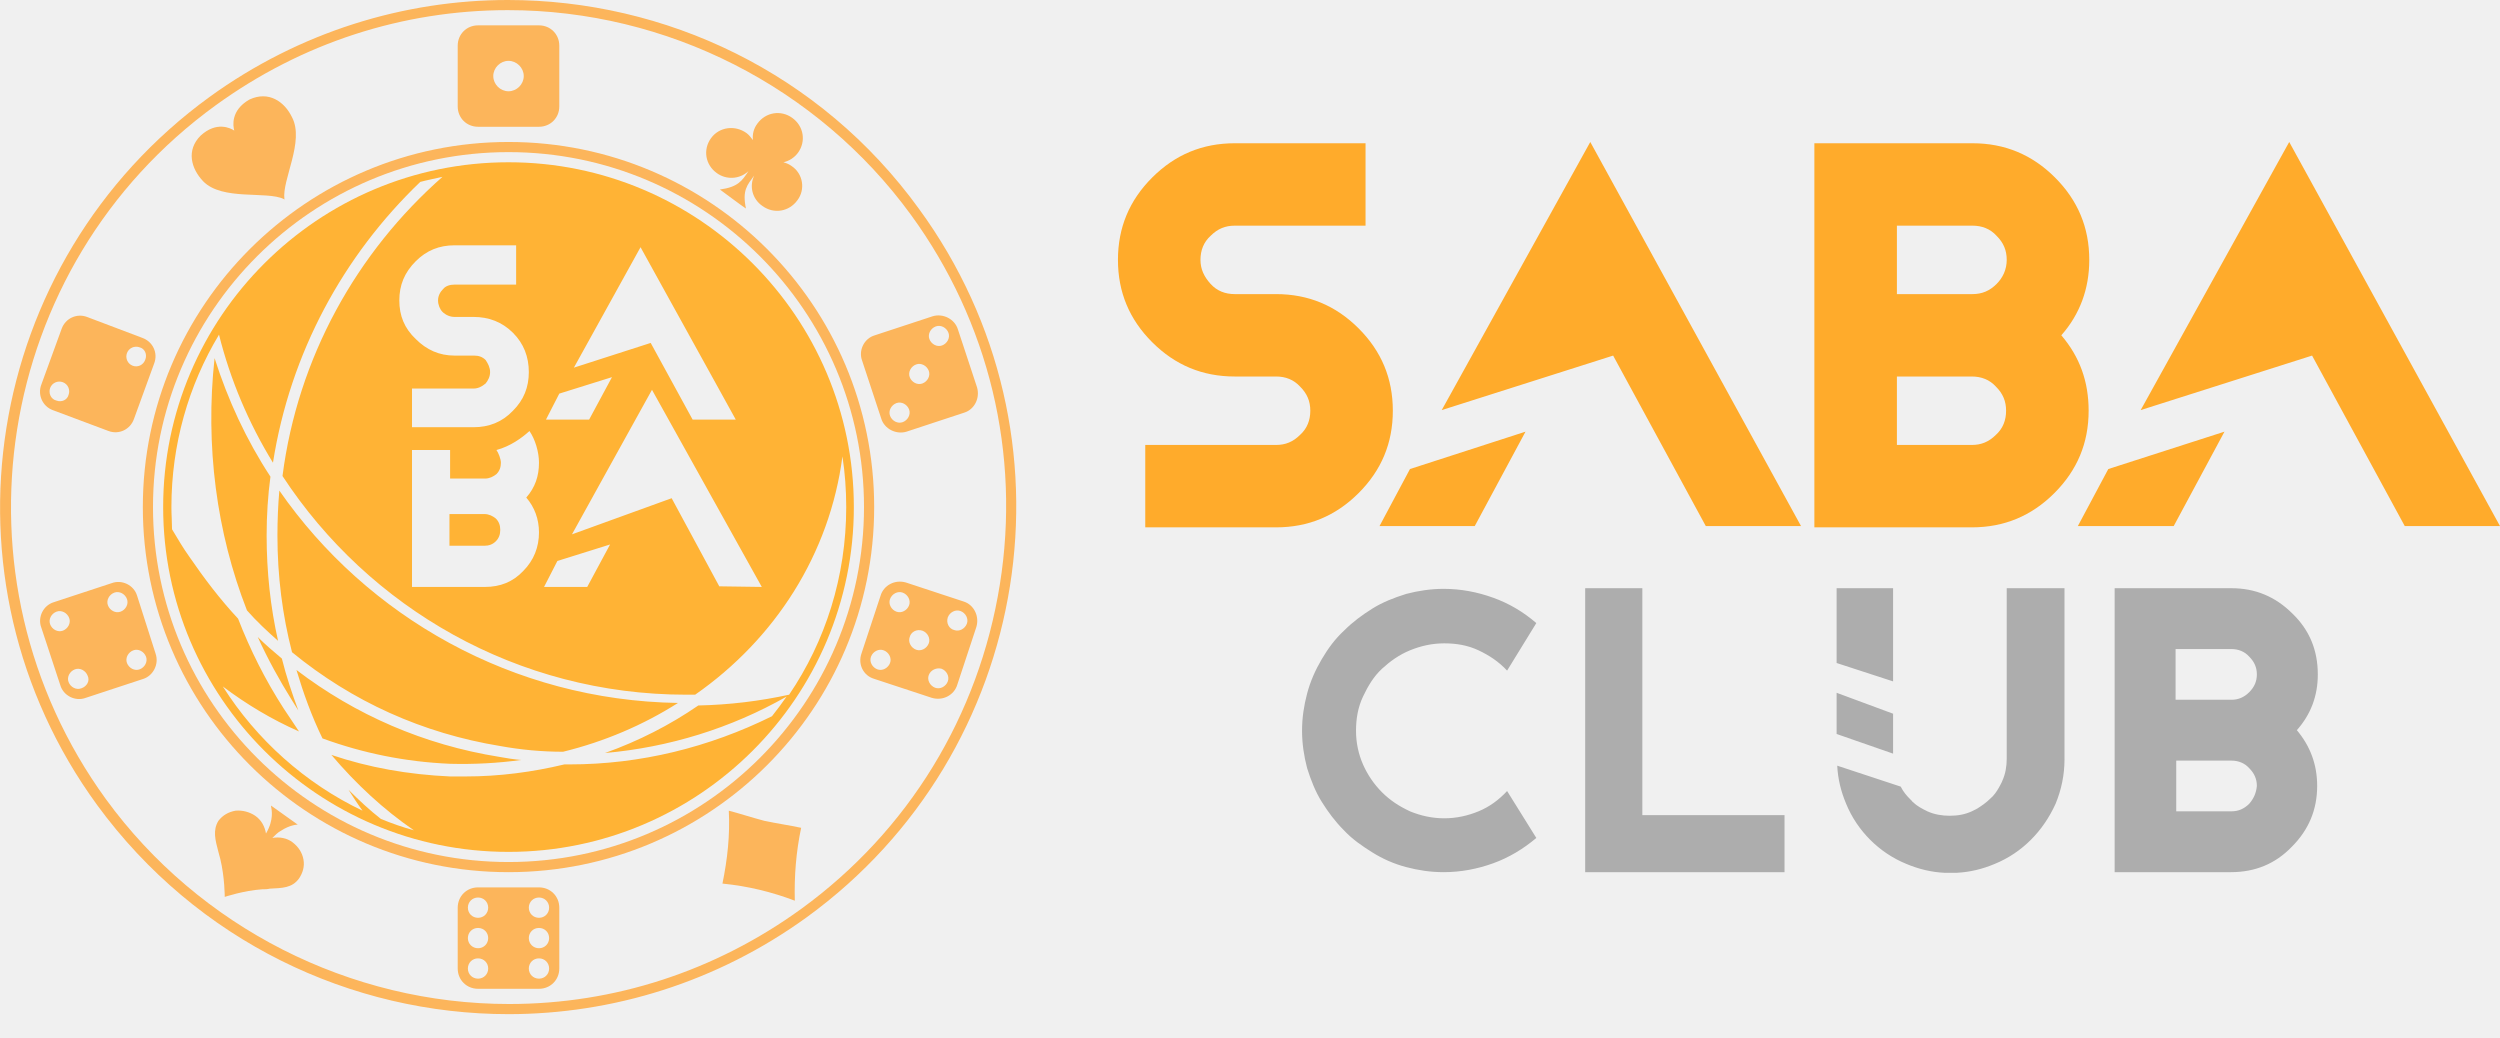
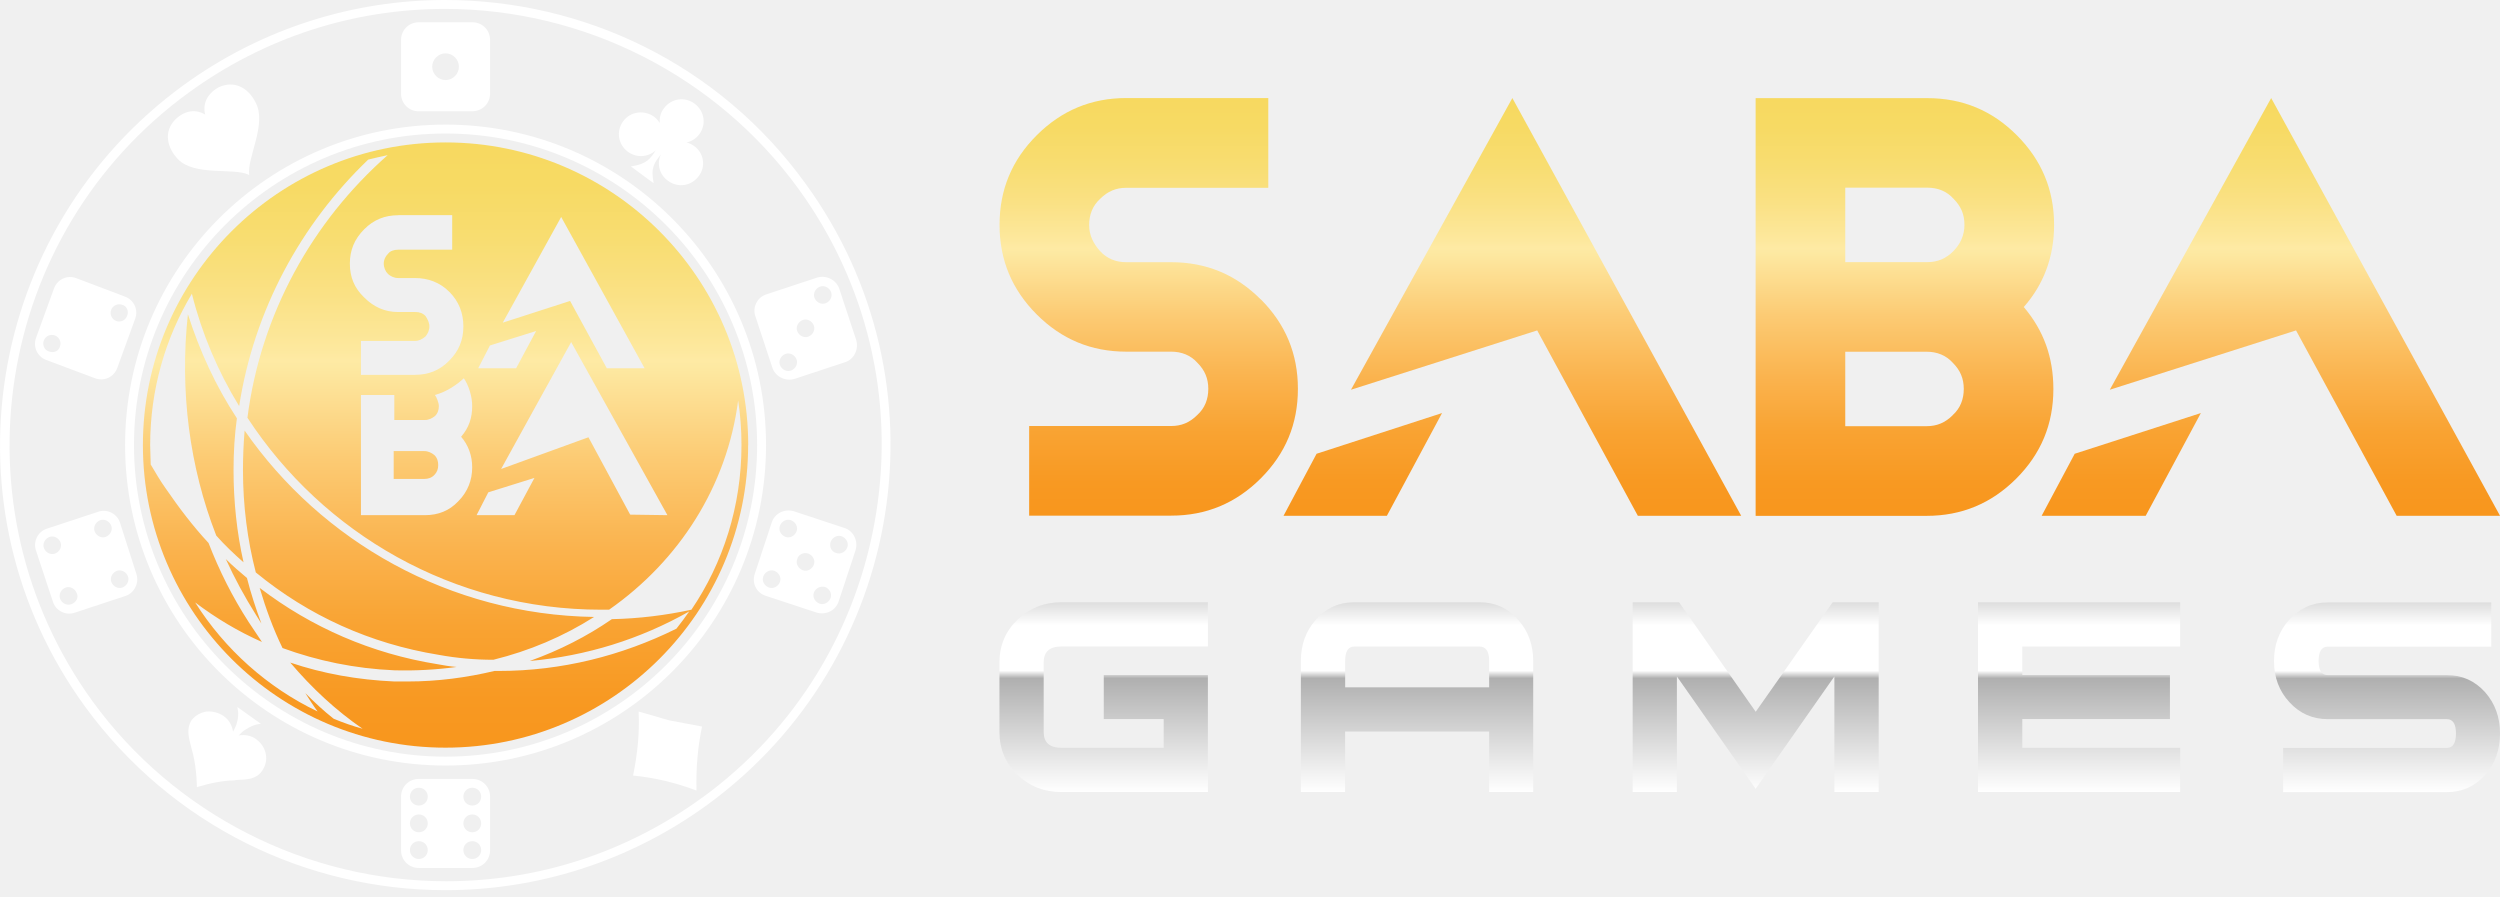
- <svg xmlns="http://www.w3.org/2000/svg" width="106" height="44" viewBox="0 0 106 44" fill="none">
-   <path fill-rule="evenodd" clip-rule="evenodd" d="M61.129 17.388L67.428 6.02L76.364 22.306H72.326L68.397 15.077L61.129 17.388ZM62.529 22.306L64.682 18.302L59.783 19.887L58.491 22.306H62.529ZM54.104 12.47C55.476 12.47 56.634 12.954 57.603 13.921C58.572 14.889 59.056 16.044 59.056 17.415C59.056 18.786 58.572 19.941 57.603 20.909C56.634 21.876 55.476 22.36 54.104 22.36H48.559V18.866H54.104C54.507 18.866 54.83 18.732 55.126 18.436C55.422 18.168 55.557 17.818 55.557 17.415C55.557 17.012 55.422 16.689 55.126 16.394C54.857 16.098 54.507 15.964 54.104 15.964H52.354C50.981 15.964 49.824 15.48 48.855 14.512C47.886 13.545 47.401 12.389 47.401 11.019C47.401 9.648 47.886 8.493 48.855 7.525C49.824 6.558 50.981 6.074 52.354 6.074H57.899V9.568H52.354C51.95 9.568 51.627 9.702 51.331 9.998C51.035 10.266 50.9 10.616 50.9 11.019C50.9 11.422 51.062 11.744 51.331 12.04C51.6 12.336 51.95 12.47 52.354 12.47H54.104ZM87.131 7.525C88.1 8.493 88.585 9.648 88.585 11.019C88.585 12.255 88.181 13.33 87.4 14.217C88.181 15.131 88.558 16.179 88.558 17.415C88.558 18.786 88.073 19.941 87.104 20.909C86.135 21.876 84.978 22.36 83.605 22.36H76.929V6.074H83.632C85.004 6.074 86.162 6.558 87.131 7.525ZM83.605 18.866C84.008 18.866 84.332 18.732 84.628 18.436C84.924 18.168 85.058 17.818 85.058 17.415C85.058 17.012 84.924 16.689 84.628 16.394C84.359 16.098 84.008 15.964 83.605 15.964H80.429V18.866H83.605ZM83.632 12.47C84.035 12.47 84.359 12.336 84.655 12.04C84.924 11.771 85.085 11.422 85.085 11.019C85.085 10.616 84.951 10.293 84.655 9.998C84.385 9.702 84.035 9.568 83.632 9.568H80.429V12.47H83.632ZM97.063 6.02L90.765 17.388L98.032 15.077L101.962 22.306H106L97.063 6.02ZM94.318 18.302L92.165 22.306H88.1L89.392 19.887L94.318 18.302Z" fill="#FFAB2B" />
-   <path fill-rule="evenodd" clip-rule="evenodd" d="M69.635 24.94V34.561H75.664V36.98H67.212V24.94H69.635ZM63.309 36.604C63.982 36.362 64.601 35.986 65.14 35.529L63.901 33.54C63.552 33.916 63.148 34.212 62.69 34.4C62.233 34.588 61.748 34.696 61.237 34.696C60.725 34.696 60.241 34.588 59.783 34.4C59.326 34.185 58.949 33.943 58.599 33.594C58.249 33.244 57.98 32.841 57.791 32.411C57.603 31.981 57.495 31.498 57.495 30.987C57.495 30.476 57.576 29.993 57.791 29.536C58.007 29.079 58.249 28.676 58.599 28.353C58.949 28.031 59.326 27.762 59.783 27.574C60.241 27.386 60.725 27.278 61.237 27.278C61.748 27.278 62.233 27.359 62.69 27.574C63.148 27.789 63.552 28.058 63.901 28.434L65.14 26.418C64.575 25.934 63.982 25.585 63.309 25.343C62.636 25.101 61.937 24.967 61.21 24.967C60.672 24.967 60.133 25.048 59.622 25.182C59.11 25.343 58.626 25.531 58.195 25.8C57.764 26.069 57.361 26.364 56.984 26.741C56.607 27.09 56.311 27.493 56.042 27.95C55.773 28.407 55.557 28.891 55.423 29.401C55.288 29.912 55.207 30.423 55.207 30.987C55.207 31.524 55.288 32.062 55.423 32.573C55.584 33.083 55.773 33.567 56.042 33.997C56.311 34.427 56.607 34.83 56.984 35.206C57.334 35.583 57.764 35.878 58.195 36.147C58.626 36.416 59.11 36.631 59.622 36.765C60.133 36.899 60.645 36.98 61.21 36.98C61.937 36.98 62.636 36.846 63.309 36.604ZM77.872 29.374V31.121L80.267 31.954V30.261L77.872 29.374ZM85.085 24.94V32.169C85.085 32.492 85.032 32.814 84.897 33.11C84.88 33.162 84.851 33.214 84.819 33.273L84.819 33.273L84.818 33.274C84.801 33.306 84.781 33.341 84.762 33.379C84.655 33.567 84.547 33.728 84.386 33.863C84.224 34.024 84.036 34.158 83.82 34.293C83.807 34.293 83.8 34.299 83.793 34.306C83.787 34.313 83.78 34.319 83.766 34.319L83.605 34.4C83.309 34.534 83.013 34.588 82.663 34.588C82.34 34.588 82.017 34.534 81.721 34.4C81.505 34.293 81.29 34.185 81.129 34.024C81.118 34.014 81.108 34.007 81.099 34.002C81.085 33.993 81.075 33.987 81.075 33.97L80.994 33.889C80.832 33.728 80.698 33.567 80.59 33.352L77.899 32.465C77.925 33.029 78.06 33.567 78.275 34.078C78.518 34.669 78.868 35.179 79.298 35.609C79.729 36.039 80.24 36.389 80.832 36.631C81.344 36.846 81.882 36.98 82.448 37.007H82.69H82.959C83.524 36.98 84.063 36.846 84.574 36.631C85.166 36.389 85.678 36.039 86.108 35.609C86.539 35.179 86.889 34.669 87.158 34.078C87.4 33.486 87.535 32.868 87.535 32.196V24.94H85.085ZM77.872 24.94V28.111L80.267 28.891V24.94H77.872ZM97.198 26.015C97.925 26.714 98.275 27.574 98.275 28.595C98.275 29.509 97.979 30.288 97.387 30.96C97.952 31.632 98.248 32.411 98.248 33.325C98.248 34.319 97.898 35.179 97.171 35.905C96.471 36.631 95.61 36.98 94.587 36.98H89.661V24.94H94.614C95.61 24.94 96.471 25.289 97.198 26.015ZM94.614 34.4C94.91 34.4 95.153 34.293 95.368 34.078C95.556 33.863 95.664 33.621 95.691 33.325C95.691 33.029 95.583 32.788 95.368 32.573C95.179 32.358 94.91 32.25 94.614 32.25H92.272V34.4H94.614ZM94.614 29.67C94.91 29.67 95.153 29.563 95.368 29.348C95.583 29.133 95.691 28.891 95.691 28.595C95.691 28.299 95.583 28.058 95.368 27.843C95.179 27.628 94.91 27.52 94.614 27.52H92.245V29.67H94.614Z" fill="#ADADAD" />
-   <path d="M28.747 29.805C27.267 30.745 25.625 31.444 23.875 31.874C22.987 31.874 22.099 31.793 21.211 31.632C17.927 31.095 14.939 29.751 12.382 27.654C11.978 26.096 11.763 24.43 11.763 22.709C11.763 22.064 11.79 21.419 11.844 20.801C15.558 26.149 21.749 29.697 28.747 29.805ZM10.928 27.009C11.359 27.95 11.844 28.837 12.382 29.697C12.463 29.831 12.57 29.993 12.651 30.127C12.382 29.401 12.139 28.676 11.951 27.923C11.601 27.628 11.251 27.332 10.928 27.009ZM12.57 28.407C12.866 29.401 13.216 30.369 13.674 31.309C15.37 31.928 17.173 32.304 19.084 32.385C20.107 32.411 21.103 32.358 22.099 32.223C21.776 32.196 21.453 32.143 21.157 32.089C17.981 31.578 15.073 30.315 12.57 28.407ZM11.79 27.171C11.467 25.746 11.305 24.241 11.305 22.709C11.305 21.849 11.359 21.016 11.467 20.21C10.444 18.651 9.663 16.958 9.098 15.184C8.694 18.893 9.179 22.575 10.471 25.881C10.874 26.338 11.332 26.768 11.79 27.171ZM20.538 21.796H19.057V23.14H20.538C20.726 23.14 20.888 23.086 21.022 22.951C21.157 22.817 21.211 22.656 21.211 22.468C21.211 22.279 21.157 22.118 21.022 21.984C20.888 21.876 20.726 21.796 20.538 21.796ZM36.203 21.5C36.203 29.563 29.636 36.12 21.561 36.12C13.485 36.12 6.918 29.563 6.918 21.5C6.918 13.438 13.485 6.88 21.561 6.88C29.636 6.88 36.203 13.438 36.203 21.5ZM27.644 16.528L25.679 20.076L24.252 22.656L28.478 21.124L30.497 24.86L32.3 24.886L27.644 16.528ZM24.333 15.588L27.59 14.54L29.367 17.791H31.197L27.159 10.481L24.333 15.588ZM23.149 17.791H24.979L25.948 15.991L23.714 16.689L23.149 17.791ZM23.068 24.886H24.898L25.867 23.086L23.633 23.785L23.068 24.886ZM22.449 18.275C22.126 18.571 21.641 18.92 21.049 19.081C21.13 19.189 21.238 19.458 21.238 19.619C21.238 19.807 21.184 19.968 21.049 20.103C20.915 20.21 20.753 20.291 20.565 20.291H19.084V19.081H17.496H17.469V24.886H20.565C21.211 24.886 21.749 24.671 22.18 24.215C22.637 23.758 22.853 23.193 22.853 22.575C22.853 22.011 22.664 21.5 22.314 21.097C22.691 20.667 22.853 20.183 22.853 19.619C22.853 19.162 22.691 18.625 22.449 18.275ZM19.273 10.401C18.627 10.401 18.088 10.616 17.631 11.073C17.146 11.556 16.931 12.094 16.931 12.739C16.931 13.384 17.146 13.921 17.631 14.378C18.088 14.835 18.627 15.077 19.273 15.077H20.107C20.296 15.077 20.457 15.131 20.591 15.265C20.699 15.426 20.78 15.588 20.78 15.776C20.78 15.964 20.699 16.125 20.591 16.259C20.43 16.394 20.268 16.474 20.08 16.474H17.469V18.114H20.08C20.726 18.114 21.291 17.899 21.749 17.415C22.207 16.958 22.422 16.421 22.422 15.776C22.422 15.131 22.207 14.566 21.749 14.11C21.291 13.653 20.726 13.438 20.08 13.438H19.273C19.084 13.438 18.896 13.357 18.761 13.223C18.654 13.115 18.573 12.927 18.573 12.739C18.573 12.551 18.654 12.389 18.788 12.255C18.896 12.121 19.084 12.067 19.273 12.067H21.884V10.401H19.273ZM25.652 31.928C27.079 31.417 28.398 30.745 29.609 29.912C30.928 29.885 32.22 29.724 33.458 29.455C34.992 27.198 35.88 24.456 35.88 21.5C35.88 20.774 35.827 20.049 35.719 19.35C35.181 23.489 32.866 27.09 29.474 29.455C29.34 29.455 29.205 29.455 29.097 29.455C21.937 29.455 15.639 25.773 11.978 20.183C12.624 15.158 15.127 10.696 18.761 7.498C18.411 7.579 18.115 7.633 17.819 7.713C14.562 10.831 12.301 14.97 11.574 19.619C10.551 17.953 9.771 16.125 9.286 14.19C7.994 16.34 7.268 18.84 7.268 21.5C7.268 21.823 7.294 22.145 7.294 22.441C7.537 22.844 7.752 23.22 8.021 23.596C8.667 24.537 9.34 25.424 10.094 26.23C10.605 27.547 11.251 28.837 12.032 30.046C12.247 30.369 12.463 30.691 12.678 31.014C11.52 30.503 10.444 29.858 9.448 29.106C10.874 31.363 12.947 33.218 15.37 34.373C15.154 34.078 14.966 33.782 14.777 33.486C15.208 33.916 15.666 34.346 16.15 34.723C16.608 34.911 17.065 35.072 17.55 35.206C16.258 34.319 15.1 33.245 14.051 32.008C15.639 32.546 17.308 32.841 19.084 32.922C19.299 32.922 19.515 32.922 19.73 32.922C21.184 32.922 22.583 32.734 23.929 32.411C24.01 32.411 24.064 32.411 24.145 32.411C27.159 32.411 30.066 31.686 32.731 30.369C32.947 30.1 33.162 29.805 33.35 29.536C30.982 30.88 28.371 31.686 25.652 31.928Z" fill="#FFB335" />
-   <path d="M10.579 4.219C9.771 4.676 9.879 5.348 9.933 5.536C9.771 5.429 9.179 5.133 8.506 5.751C7.887 6.369 8.102 7.149 8.614 7.686C9.421 8.519 11.305 8.089 12.032 8.439L12.059 8.466V8.439C11.951 7.633 12.92 5.993 12.382 4.972C12.059 4.3 11.386 3.843 10.579 4.219Z" fill="#FCB55B" />
-   <path d="M9.26 36.12C9.286 36.227 9.313 36.308 9.34 36.416C9.529 37.195 9.529 38.028 9.529 38.028C9.529 38.028 10.336 37.759 11.117 37.706C11.225 37.706 11.332 37.706 11.44 37.679C11.978 37.652 12.382 37.652 12.678 37.249C12.84 37.007 12.92 36.738 12.867 36.443C12.813 36.147 12.651 35.905 12.409 35.717C12.167 35.529 11.844 35.475 11.547 35.529C11.655 35.421 11.79 35.287 11.898 35.233C12.301 34.964 12.624 34.964 12.624 34.964L11.494 34.158C11.467 34.158 11.601 34.454 11.467 34.911C11.44 35.018 11.359 35.206 11.278 35.341C11.225 35.045 11.09 34.776 10.821 34.588C10.579 34.427 10.282 34.346 9.986 34.373C9.69 34.427 9.448 34.561 9.26 34.803C9.017 35.206 9.125 35.609 9.26 36.12Z" fill="#FCB55B" />
-   <path d="M21.561 6.45C29.878 6.45 36.634 13.196 36.634 21.5C36.634 29.804 29.878 36.55 21.561 36.55C13.243 36.55 6.487 29.804 6.487 21.5C6.487 13.196 13.243 6.45 21.561 6.45ZM21.561 6.02C13.001 6.02 6.056 12.954 6.056 21.5C6.056 30.046 13.001 36.98 21.561 36.98C30.12 36.98 37.065 30.046 37.065 21.5C37.065 12.954 30.12 6.02 21.561 6.02Z" fill="#FCB55B" />
-   <path d="M22.853 1.075H20.269C19.784 1.075 19.407 1.451 19.407 1.935V4.515C19.407 4.999 19.784 5.375 20.269 5.375H22.853C23.337 5.375 23.714 4.999 23.714 4.515V1.935C23.714 1.451 23.337 1.075 22.853 1.075ZM21.561 3.87C21.211 3.87 20.915 3.574 20.915 3.225C20.915 2.876 21.211 2.58 21.561 2.58C21.91 2.58 22.207 2.876 22.207 3.225C22.207 3.574 21.91 3.87 21.561 3.87Z" fill="#FCB55B" />
-   <path d="M21.533 0.43C28.289 0.43 34.669 3.682 38.625 9.111C41.936 13.652 43.282 19.242 42.394 24.779C41.505 30.342 38.518 35.233 33.969 38.539C30.335 41.172 26.055 42.57 21.587 42.57C14.831 42.57 8.451 39.318 4.494 33.889C-2.343 24.483 -0.27 11.287 9.151 4.461C12.785 1.827 17.065 0.43 21.533 0.43ZM21.533 0C17.145 0 12.704 1.344 8.882 4.112C-0.728 11.099 -2.881 24.537 4.117 34.131C8.343 39.909 14.884 43 21.56 43C25.947 43 30.389 41.656 34.211 38.888C43.82 31.901 45.974 18.463 38.975 8.869C34.776 3.064 28.208 0 21.533 0Z" fill="#FCB55B" />
-   <path d="M2.234 17.388L4.603 18.275C5.034 18.436 5.518 18.221 5.68 17.764L6.541 15.399C6.702 14.969 6.487 14.486 6.03 14.324L3.688 13.438C3.257 13.276 2.773 13.491 2.611 13.948L1.75 16.313C1.588 16.743 1.804 17.227 2.234 17.388ZM5.384 14.969C5.464 14.754 5.707 14.647 5.922 14.727C6.137 14.781 6.245 15.023 6.164 15.238C6.083 15.48 5.841 15.588 5.626 15.507C5.41 15.426 5.303 15.184 5.384 14.969ZM2.127 16.448C2.207 16.233 2.45 16.125 2.665 16.206C2.88 16.286 2.988 16.528 2.907 16.743C2.853 16.958 2.611 17.066 2.396 16.985C2.153 16.931 2.046 16.663 2.127 16.448Z" fill="#FCB55B" />
-   <path d="M6.595 27.708L5.814 25.262C5.679 24.806 5.168 24.564 4.737 24.725L2.288 25.531C1.83 25.666 1.588 26.176 1.75 26.606L2.557 29.052C2.692 29.509 3.203 29.751 3.634 29.589L6.083 28.783C6.487 28.649 6.756 28.165 6.595 27.708ZM2.665 26.741C2.449 26.821 2.207 26.687 2.126 26.472C2.046 26.257 2.18 26.015 2.396 25.934C2.611 25.854 2.853 25.988 2.934 26.203C3.015 26.418 2.88 26.66 2.665 26.741ZM3.445 29.186C3.23 29.267 2.988 29.133 2.907 28.918C2.826 28.703 2.961 28.461 3.176 28.38C3.391 28.299 3.634 28.434 3.715 28.649C3.822 28.864 3.688 29.106 3.445 29.186ZM5.114 25.934C4.899 26.015 4.657 25.881 4.576 25.666C4.495 25.451 4.63 25.209 4.845 25.128C5.06 25.047 5.303 25.182 5.383 25.397C5.464 25.612 5.33 25.854 5.114 25.934ZM5.922 28.38C5.706 28.461 5.464 28.326 5.383 28.111C5.303 27.896 5.437 27.654 5.653 27.574C5.868 27.493 6.11 27.628 6.191 27.843C6.272 28.058 6.137 28.299 5.922 28.38Z" fill="#FCB55B" />
-   <path d="M22.853 37.625H20.269C19.784 37.625 19.407 38.001 19.407 38.485V41.065C19.407 41.549 19.784 41.925 20.269 41.925H22.853C23.337 41.925 23.714 41.549 23.714 41.065V38.485C23.714 38.001 23.337 37.625 22.853 37.625ZM20.269 41.495C20.026 41.495 19.838 41.307 19.838 41.065C19.838 40.823 20.026 40.635 20.269 40.635C20.511 40.635 20.699 40.823 20.699 41.065C20.699 41.307 20.511 41.495 20.269 41.495ZM20.269 40.205C20.026 40.205 19.838 40.017 19.838 39.775C19.838 39.533 20.026 39.345 20.269 39.345C20.511 39.345 20.699 39.533 20.699 39.775C20.699 40.017 20.511 40.205 20.269 40.205ZM20.269 38.915C20.026 38.915 19.838 38.727 19.838 38.485C19.838 38.243 20.026 38.055 20.269 38.055C20.511 38.055 20.699 38.243 20.699 38.485C20.699 38.727 20.511 38.915 20.269 38.915ZM22.853 41.495C22.61 41.495 22.422 41.307 22.422 41.065C22.422 40.823 22.61 40.635 22.853 40.635C23.095 40.635 23.283 40.823 23.283 41.065C23.283 41.307 23.095 41.495 22.853 41.495ZM22.853 40.205C22.61 40.205 22.422 40.017 22.422 39.775C22.422 39.533 22.61 39.345 22.853 39.345C23.095 39.345 23.283 39.533 23.283 39.775C23.283 40.017 23.095 40.205 22.853 40.205ZM22.853 38.915C22.61 38.915 22.422 38.727 22.422 38.485C22.422 38.243 22.61 38.055 22.853 38.055C23.095 38.055 23.283 38.243 23.283 38.485C23.283 38.727 23.095 38.915 22.853 38.915Z" fill="#FCB55B" />
-   <path d="M41.426 16.421L40.618 13.975C40.483 13.518 39.972 13.276 39.541 13.411L37.092 14.217C36.634 14.351 36.392 14.862 36.554 15.292L37.361 17.737C37.496 18.194 38.007 18.436 38.438 18.302L40.887 17.495C41.318 17.361 41.56 16.877 41.426 16.421ZM38.276 17.899C38.061 17.979 37.819 17.845 37.738 17.63C37.657 17.415 37.792 17.173 38.007 17.092C38.222 17.012 38.465 17.146 38.545 17.361C38.626 17.576 38.492 17.818 38.276 17.899ZM39.111 16.259C38.895 16.34 38.653 16.206 38.572 15.991C38.492 15.775 38.626 15.534 38.842 15.453C39.057 15.372 39.299 15.507 39.38 15.722C39.461 15.937 39.326 16.179 39.111 16.259ZM39.945 14.647C39.73 14.727 39.488 14.593 39.407 14.378C39.326 14.163 39.461 13.921 39.676 13.841C39.891 13.76 40.134 13.894 40.214 14.109C40.295 14.324 40.16 14.566 39.945 14.647Z" fill="#FCB55B" />
-   <path d="M37.065 28.783L39.514 29.59C39.972 29.724 40.457 29.482 40.591 29.025L41.399 26.579C41.533 26.123 41.291 25.639 40.86 25.505L38.411 24.698C37.953 24.564 37.469 24.806 37.334 25.263L36.527 27.708C36.365 28.165 36.607 28.649 37.065 28.783ZM40.187 26.176C40.268 25.961 40.51 25.827 40.726 25.908C40.941 25.988 41.076 26.23 40.995 26.445C40.914 26.66 40.672 26.794 40.457 26.714C40.241 26.66 40.107 26.418 40.187 26.176ZM39.918 28.353C40.133 28.434 40.268 28.676 40.187 28.891C40.107 29.106 39.864 29.24 39.649 29.16C39.434 29.079 39.299 28.837 39.38 28.622C39.461 28.407 39.703 28.299 39.918 28.353ZM39.111 26.741C39.326 26.821 39.461 27.063 39.38 27.278C39.299 27.493 39.057 27.628 38.842 27.547C38.626 27.466 38.492 27.224 38.572 27.009C38.626 26.794 38.868 26.66 39.111 26.741ZM37.738 25.397C37.819 25.182 38.061 25.048 38.276 25.128C38.492 25.209 38.626 25.451 38.545 25.666C38.465 25.881 38.222 26.015 38.007 25.934C37.792 25.854 37.657 25.612 37.738 25.397ZM36.93 27.843C37.011 27.628 37.253 27.493 37.469 27.574C37.684 27.654 37.819 27.896 37.738 28.111C37.657 28.326 37.415 28.461 37.2 28.38C36.984 28.299 36.85 28.058 36.93 27.843Z" fill="#FCB55B" />
-   <path d="M33.969 35.099C33.754 36.12 33.673 37.141 33.7 38.189C32.704 37.813 31.709 37.571 30.632 37.464C30.847 36.416 30.955 35.394 30.901 34.373C31.412 34.508 31.897 34.669 32.408 34.803C32.92 34.911 33.458 34.991 33.969 35.099Z" fill="#FCB55B" />
-   <path d="M33.566 7.041C33.458 6.961 33.324 6.907 33.216 6.88C33.458 6.826 33.673 6.692 33.835 6.477C34.185 5.993 34.077 5.348 33.593 4.999C33.108 4.649 32.462 4.757 32.112 5.241C31.951 5.456 31.897 5.698 31.924 5.939C31.843 5.832 31.762 5.724 31.655 5.644C31.17 5.294 30.497 5.375 30.147 5.859C29.797 6.343 29.905 6.988 30.39 7.337C30.793 7.633 31.359 7.606 31.735 7.256C31.466 7.659 31.305 7.928 30.524 8.036C30.82 8.251 31.386 8.681 31.628 8.842C31.466 8.063 31.682 7.848 31.978 7.444C31.762 7.901 31.897 8.439 32.328 8.734C32.812 9.084 33.458 8.976 33.808 8.493C34.158 8.036 34.05 7.364 33.566 7.041Z" fill="#FCB55B" />
+ <svg xmlns="http://www.w3.org/2000/svg" width="106" height="38" viewBox="0 0 106 38" fill="none">
+   <path d="M51.215 33.582H45.001C44.269 33.582 43.653 33.34 43.149 32.857C42.636 32.37 42.377 31.76 42.377 31.035V28.083C42.377 27.368 42.633 26.762 43.149 26.268C43.656 25.781 44.276 25.536 45.001 25.536H51.215V27.411H45.001C44.504 27.411 44.252 27.636 44.252 28.083V31.035C44.252 31.482 44.501 31.707 45.001 31.707H49.34V30.488H46.8V28.62H51.215V33.586V33.582Z" fill="url(#paint0_linear_113_92)" />
+   <path d="M65.008 33.582H63.14V31.018H57.032V33.582H55.157V28.024C55.157 27.341 55.366 26.762 55.783 26.285C56.214 25.788 56.76 25.536 57.423 25.536H62.73C63.389 25.536 63.939 25.785 64.376 26.285C64.796 26.762 65.008 27.341 65.008 28.024V33.582ZM57.032 29.143H63.14V28.024C63.14 27.616 63.004 27.414 62.73 27.414H57.423C57.164 27.414 57.035 27.616 57.035 28.024V29.143H57.032Z" fill="url(#paint1_linear_113_92)" />
+   <path d="M79.653 33.582H77.778V28.68L74.439 33.446L71.1 28.68V33.582H69.225V25.536H71.193L74.442 30.18L77.705 25.536H79.656V33.582H79.653Z" fill="url(#paint2_linear_113_92)" />
+   <path d="M92.439 27.414H85.745V28.62H92.005V30.488H85.745V31.707H92.439V33.582H83.867V25.536H92.439V27.411V27.414Z" fill="url(#paint3_linear_113_92)" />
+   <path d="M105.368 32.86C104.931 33.344 104.391 33.586 103.745 33.586H96.805V31.711H103.745C104.003 31.711 104.133 31.509 104.133 31.101C104.133 30.694 104.003 30.492 103.745 30.492H98.697C98.051 30.492 97.511 30.253 97.074 29.776C96.636 29.302 96.418 28.723 96.418 28.03C96.418 27.338 96.63 26.768 97.05 26.291C97.494 25.794 98.041 25.543 98.697 25.543H105.63V27.418H98.697C98.438 27.418 98.309 27.62 98.309 28.027C98.309 28.435 98.438 28.623 98.697 28.623H103.745C104.391 28.623 104.931 28.865 105.368 29.349C105.789 29.826 106.001 30.412 106.001 31.101C106.001 31.79 105.789 32.386 105.368 32.863V32.86Z" fill="url(#paint4_linear_113_92)" />
+   <path d="M53.454 12.694C52.401 11.64 51.146 11.117 49.655 11.117H47.757C47.32 11.117 46.939 10.971 46.647 10.65C46.356 10.328 46.18 9.977 46.18 9.54C46.18 9.103 46.326 8.722 46.647 8.43C46.969 8.109 47.32 7.963 47.757 7.963H53.776V4.157H47.757C46.266 4.157 45.011 4.684 43.958 5.734C42.904 6.787 42.381 8.043 42.381 9.533C42.381 11.024 42.907 12.28 43.958 13.333C45.011 14.386 46.266 14.91 47.757 14.91H49.655C50.092 14.91 50.473 15.055 50.765 15.377C51.086 15.698 51.232 16.049 51.232 16.486C51.232 16.924 51.086 17.305 50.765 17.596C50.443 17.917 50.092 18.063 49.655 18.063H43.636V21.863H49.655C51.146 21.863 52.401 21.336 53.454 20.286C54.508 19.232 55.031 17.977 55.031 16.486C55.031 14.996 54.505 13.74 53.454 12.687V12.694Z" fill="url(#paint5_linear_113_92)" />
+   <path d="M87.093 9.537C87.093 8.046 86.566 6.791 85.516 5.737C84.466 4.684 83.207 4.161 81.717 4.161H74.439V21.872H81.687C83.178 21.872 84.433 21.346 85.486 20.296C86.54 19.242 87.063 17.987 87.063 16.496C87.063 15.151 86.652 14.012 85.808 13.018C86.656 12.054 87.093 10.885 87.093 9.54V9.537ZM82.797 17.603C82.475 17.924 82.124 18.07 81.687 18.07H78.239V14.913H81.687C82.124 14.913 82.505 15.059 82.797 15.38C83.118 15.701 83.264 16.052 83.264 16.49C83.264 16.927 83.118 17.308 82.797 17.599V17.603ZM82.826 10.646C82.505 10.968 82.154 11.114 81.717 11.114H78.239V7.957H81.717C82.154 7.957 82.535 8.102 82.826 8.424C83.148 8.745 83.293 9.096 83.293 9.533C83.293 9.971 83.118 10.352 82.826 10.643V10.646Z" fill="url(#paint6_linear_113_92)" />
+   <path d="M57.284 16.52L64.124 4.157L73.826 21.869H69.444L65.177 14.009L57.287 16.523L57.284 16.52ZM58.804 21.869L61.143 17.513L55.823 19.239L54.422 21.869H58.804Z" fill="url(#paint7_linear_113_92)" />
+   <path d="M89.458 16.52L96.298 4.157L106.001 21.869H101.618L97.352 14.009L89.461 16.523L89.458 16.52ZM90.978 21.869L93.317 17.513L87.968 19.239L86.566 21.869H90.978Z" fill="url(#paint8_linear_113_92)" />
+   <path d="M25.189 26.159C23.89 26.984 22.453 27.596 20.919 27.974C20.141 27.974 19.362 27.905 18.584 27.762C15.705 27.292 13.088 26.113 10.846 24.271C10.491 22.903 10.302 21.439 10.302 19.931C10.302 19.365 10.326 18.799 10.372 18.255C13.628 22.949 19.054 26.063 25.186 26.159H25.189ZM9.574 23.704C9.951 24.529 10.375 25.308 10.849 26.063C10.918 26.182 11.015 26.321 11.084 26.44C10.849 25.804 10.637 25.165 10.471 24.506C10.163 24.248 9.859 23.986 9.574 23.704ZM11.011 24.93C11.27 25.801 11.578 26.652 11.979 27.477C13.466 28.02 15.046 28.348 16.719 28.421C17.616 28.445 18.488 28.398 19.362 28.279C19.081 28.256 18.796 28.209 18.537 28.16C15.755 27.712 13.207 26.603 11.011 24.927V24.93ZM10.326 23.843C10.044 22.595 9.902 21.273 9.902 19.928C9.902 19.173 9.948 18.441 10.044 17.735C9.146 16.367 8.464 14.88 7.967 13.323C7.613 16.579 8.037 19.809 9.17 22.71C9.524 23.111 9.925 23.489 10.326 23.843ZM17.991 19.126H16.692V20.306H17.991C18.156 20.306 18.299 20.259 18.415 20.14C18.534 20.021 18.58 19.882 18.58 19.716C18.58 19.55 18.534 19.408 18.415 19.292C18.296 19.199 18.156 19.126 17.991 19.126ZM31.721 18.868C31.721 25.944 25.964 31.701 18.888 31.701C11.813 31.701 6.059 25.947 6.059 18.871C6.059 11.796 11.816 6.039 18.892 6.039C25.967 6.039 31.724 11.796 31.724 18.871L31.721 18.868ZM24.218 14.505L22.496 17.619L21.247 19.885L24.95 18.54L26.719 21.82L28.299 21.843L24.218 14.505ZM21.317 13.681L24.172 12.76L25.729 15.615H27.332L23.794 9.199L21.317 13.681V13.681ZM20.28 15.615H21.883L22.731 14.035L20.773 14.648L20.276 15.615H20.28ZM20.21 21.843H21.813L22.661 20.263L20.704 20.875L20.207 21.843H20.21ZM19.667 16.039C19.385 16.297 18.958 16.606 18.441 16.748C18.511 16.841 18.607 17.079 18.607 17.218C18.607 17.384 18.561 17.526 18.441 17.642C18.322 17.735 18.183 17.808 18.017 17.808H16.719V16.748H15.304V21.843H18.017C18.584 21.843 19.054 21.654 19.432 21.253C19.832 20.852 20.021 20.355 20.021 19.815C20.021 19.319 19.856 18.871 19.551 18.517C19.882 18.139 20.021 17.715 20.021 17.218C20.021 16.818 19.879 16.347 19.667 16.039V16.039ZM16.884 9.126C16.318 9.126 15.848 9.315 15.447 9.716C15.023 10.14 14.834 10.613 14.834 11.18C14.834 11.746 15.023 12.216 15.447 12.617C15.848 13.018 16.318 13.23 16.884 13.23H17.616C17.782 13.23 17.924 13.277 18.04 13.396C18.133 13.538 18.206 13.677 18.206 13.843C18.206 14.009 18.137 14.151 18.04 14.267C17.898 14.386 17.759 14.456 17.593 14.456H15.304V15.893H17.593C18.16 15.893 18.653 15.705 19.057 15.281C19.458 14.88 19.647 14.409 19.647 13.843C19.647 13.277 19.458 12.783 19.057 12.379C18.657 11.978 18.16 11.789 17.593 11.789H16.884C16.719 11.789 16.553 11.72 16.437 11.6C16.344 11.508 16.271 11.342 16.271 11.176C16.271 11.011 16.341 10.868 16.46 10.752C16.553 10.633 16.719 10.587 16.884 10.587H19.173V9.123H16.884V9.126ZM22.476 28.02C23.725 27.573 24.881 26.984 25.944 26.252C27.1 26.228 28.233 26.086 29.316 25.851C30.661 23.87 31.439 21.462 31.439 18.868C31.439 18.232 31.393 17.593 31.297 16.98C30.827 20.614 28.796 23.774 25.825 25.851H25.494C19.22 25.851 13.698 22.618 10.491 17.712C11.058 13.3 13.251 9.384 16.437 6.579C16.129 6.648 15.871 6.698 15.612 6.767C12.757 9.504 10.776 13.137 10.14 17.218C9.242 15.754 8.56 14.151 8.136 12.455C7.003 14.343 6.367 16.536 6.367 18.871C6.367 19.153 6.39 19.438 6.39 19.696C6.602 20.051 6.791 20.382 7.026 20.71C7.593 21.535 8.182 22.313 8.842 23.022C9.289 24.178 9.855 25.311 10.541 26.371L11.107 27.219C10.094 26.772 9.15 26.205 8.275 25.543C9.524 27.524 11.342 29.153 13.466 30.167C13.277 29.909 13.111 29.647 12.946 29.389C13.323 29.766 13.724 30.144 14.148 30.475C14.549 30.641 14.95 30.783 15.374 30.899C14.241 30.121 13.227 29.177 12.306 28.093C13.698 28.564 15.162 28.825 16.719 28.895H17.285C18.561 28.895 19.786 28.729 20.965 28.448H21.154C23.798 28.448 26.345 27.812 28.68 26.656C28.869 26.421 29.058 26.159 29.224 25.924C27.146 27.103 24.861 27.812 22.476 28.024V28.02Z" fill="url(#paint9_linear_113_92)" />
+   <path d="M10.541 7.407L10.564 7.43V7.407C10.471 6.698 11.319 5.26 10.846 4.363C10.564 3.773 9.974 3.372 9.266 3.703C8.557 4.104 8.653 4.694 8.699 4.859C8.557 4.767 8.04 4.505 7.45 5.048C6.907 5.591 7.096 6.274 7.543 6.748C8.252 7.48 9.902 7.102 10.538 7.407H10.541Z" fill="white" />
+   <path d="M10.872 31.35C10.66 31.184 10.375 31.138 10.117 31.184C10.21 31.091 10.329 30.972 10.425 30.926C10.779 30.69 11.061 30.69 11.061 30.69L10.07 29.982C10.047 29.982 10.163 30.24 10.047 30.641C10.024 30.733 9.955 30.899 9.882 31.018C9.835 30.76 9.716 30.521 9.481 30.359C9.269 30.217 9.011 30.147 8.749 30.17C8.49 30.217 8.278 30.336 8.113 30.548C7.901 30.902 7.994 31.257 8.113 31.704C8.136 31.797 8.159 31.87 8.182 31.962C8.348 32.648 8.348 33.377 8.348 33.377C8.348 33.377 9.057 33.142 9.739 33.095C9.832 33.095 9.928 33.095 10.021 33.072C10.491 33.049 10.846 33.049 11.107 32.694C11.25 32.482 11.319 32.247 11.273 31.986C11.227 31.727 11.084 31.515 10.872 31.35V31.35Z" fill="white" />
+   <path d="M18.892 5.283C11.389 5.283 5.304 11.368 5.304 18.871C5.304 26.374 11.389 32.459 18.892 32.459C26.395 32.459 32.48 26.374 32.48 18.871C32.48 11.368 26.391 5.283 18.892 5.283ZM18.892 32.082C11.604 32.082 5.681 26.162 5.681 18.871C5.681 11.581 11.601 5.661 18.892 5.661C26.183 5.661 32.102 11.581 32.102 18.871C32.102 26.162 26.183 32.082 18.892 32.082V32.082Z" fill="white" />
+   <path d="M17.759 4.717H20.025C20.449 4.717 20.78 4.386 20.78 3.962V1.699C20.78 1.275 20.449 0.944 20.025 0.944H17.759C17.335 0.944 17.004 1.275 17.004 1.699V3.965C17.004 4.389 17.335 4.72 17.759 4.72V4.717ZM18.892 2.262C19.2 2.262 19.458 2.521 19.458 2.829C19.458 3.137 19.2 3.395 18.892 3.395C18.584 3.395 18.325 3.137 18.325 2.829C18.325 2.521 18.584 2.262 18.892 2.262V2.262Z" fill="white" />
+   <path d="M34.153 7.784C30.472 2.69 24.718 0 18.869 0C15.023 0 11.131 1.179 7.782 3.611C-0.639 9.742 -2.527 21.538 3.605 29.958C7.308 35.03 13.039 37.743 18.892 37.743C22.738 37.743 26.63 36.563 29.979 34.132C38.399 27.997 40.287 16.205 34.153 7.784V7.784ZM29.763 33.827C26.58 36.139 22.827 37.365 18.912 37.365C12.992 37.365 7.401 34.51 3.932 29.746C-2.057 21.488 -0.238 9.908 8.017 3.915C11.2 1.603 14.953 0.378 18.869 0.378C24.788 0.378 30.38 3.233 33.848 7.996C36.749 11.981 37.929 16.89 37.15 21.75C36.372 26.633 33.755 30.926 29.767 33.827H29.763Z" fill="white" />
+   <path d="M1.955 15.261L4.032 16.039C4.409 16.182 4.833 15.993 4.976 15.592L5.731 13.515C5.874 13.137 5.685 12.713 5.284 12.571L3.23 11.793C2.853 11.65 2.429 11.839 2.286 12.24L1.531 14.317C1.388 14.694 1.577 15.118 1.955 15.261V15.261ZM4.714 13.137C4.784 12.949 4.996 12.856 5.185 12.925C5.373 12.972 5.466 13.184 5.397 13.373C5.327 13.585 5.115 13.681 4.926 13.608C4.737 13.538 4.645 13.326 4.714 13.137V13.137ZM1.859 14.436C1.928 14.247 2.14 14.154 2.329 14.224C2.518 14.293 2.611 14.505 2.541 14.694C2.495 14.883 2.283 14.976 2.094 14.906C1.882 14.86 1.786 14.625 1.859 14.436V14.436Z" fill="white" />
+   <path d="M5.092 22.174C4.973 21.773 4.525 21.561 4.148 21.704L2.001 22.412C1.6 22.532 1.388 22.979 1.531 23.357L2.24 25.503C2.359 25.904 2.806 26.116 3.184 25.973L5.33 25.265C5.685 25.145 5.92 24.721 5.778 24.32L5.092 22.174V22.174ZM2.333 23.472C2.144 23.542 1.932 23.426 1.862 23.237C1.793 23.048 1.909 22.836 2.097 22.767C2.286 22.697 2.498 22.813 2.568 23.002C2.637 23.191 2.521 23.403 2.333 23.472ZM3.018 25.619C2.829 25.689 2.617 25.573 2.548 25.384C2.478 25.195 2.594 24.983 2.783 24.913C2.972 24.844 3.184 24.96 3.253 25.149C3.346 25.337 3.23 25.549 3.018 25.619ZM4.482 22.764C4.294 22.833 4.082 22.717 4.012 22.528C3.942 22.34 4.058 22.128 4.247 22.058C4.436 21.988 4.648 22.104 4.718 22.293C4.787 22.482 4.671 22.694 4.482 22.764V22.764ZM5.191 24.91C5.002 24.98 4.79 24.864 4.721 24.675C4.651 24.486 4.767 24.274 4.956 24.204C5.145 24.135 5.357 24.251 5.426 24.44C5.496 24.628 5.38 24.84 5.191 24.91V24.91Z" fill="white" />
+   <path d="M20.025 33.026H17.759C17.335 33.026 17.004 33.357 17.004 33.781V36.047C17.004 36.471 17.335 36.802 17.759 36.802H20.025C20.449 36.802 20.78 36.471 20.78 36.047V33.781C20.78 33.357 20.449 33.026 20.025 33.026ZM17.759 36.421C17.547 36.421 17.381 36.255 17.381 36.043C17.381 35.831 17.547 35.666 17.759 35.666C17.971 35.666 18.137 35.831 18.137 36.043C18.137 36.255 17.971 36.421 17.759 36.421ZM17.759 35.288C17.547 35.288 17.381 35.123 17.381 34.91C17.381 34.699 17.547 34.533 17.759 34.533C17.971 34.533 18.137 34.699 18.137 34.91C18.137 35.123 17.971 35.288 17.759 35.288ZM17.759 34.155C17.547 34.155 17.381 33.99 17.381 33.778C17.381 33.566 17.547 33.4 17.759 33.4C17.971 33.4 18.137 33.566 18.137 33.778C18.137 33.99 17.971 34.155 17.759 34.155ZM20.025 36.421C19.813 36.421 19.647 36.255 19.647 36.043C19.647 35.831 19.813 35.666 20.025 35.666C20.237 35.666 20.402 35.831 20.402 36.043C20.402 36.255 20.237 36.421 20.025 36.421ZM20.025 35.288C19.813 35.288 19.647 35.123 19.647 34.91C19.647 34.699 19.813 34.533 20.025 34.533C20.237 34.533 20.402 34.699 20.402 34.91C20.402 35.123 20.237 35.288 20.025 35.288ZM20.025 34.155C19.813 34.155 19.647 33.99 19.647 33.778C19.647 33.566 19.813 33.4 20.025 33.4C20.237 33.4 20.402 33.566 20.402 33.778C20.402 33.99 20.237 34.155 20.025 34.155Z" fill="white" />
+   <path d="M35.593 12.266C35.474 11.865 35.027 11.653 34.649 11.769L32.503 12.478C32.102 12.598 31.89 13.045 32.032 13.422L32.741 15.569C32.861 15.97 33.308 16.182 33.685 16.066L35.832 15.357C36.21 15.238 36.422 14.813 36.302 14.413L35.593 12.266ZM33.54 15.711C33.351 15.781 33.139 15.665 33.069 15.476C33 15.287 33.116 15.075 33.304 15.006C33.493 14.936 33.705 15.052 33.775 15.241C33.844 15.43 33.728 15.642 33.54 15.711ZM34.272 14.274C34.083 14.343 33.871 14.227 33.801 14.038C33.732 13.85 33.848 13.638 34.036 13.568C34.225 13.498 34.437 13.614 34.507 13.803C34.577 13.992 34.461 14.204 34.272 14.274ZM35.004 12.859C34.815 12.929 34.603 12.813 34.533 12.624C34.464 12.435 34.58 12.223 34.769 12.154C34.957 12.084 35.169 12.2 35.239 12.389C35.309 12.578 35.193 12.79 35.004 12.859Z" fill="white" />
+   <path d="M35.805 22.386L33.659 21.677C33.258 21.558 32.834 21.77 32.715 22.174L32.006 24.32C31.864 24.721 32.076 25.145 32.476 25.265L34.623 25.973C35.024 26.093 35.448 25.881 35.567 25.477L36.276 23.33C36.395 22.929 36.183 22.505 35.805 22.386ZM33.069 24.675C33 24.864 32.788 24.983 32.599 24.91C32.41 24.84 32.291 24.628 32.364 24.44C32.433 24.251 32.645 24.132 32.834 24.204C33.023 24.274 33.142 24.486 33.069 24.675ZM33.304 22.764C33.116 22.694 32.996 22.482 33.069 22.293C33.139 22.104 33.351 21.985 33.54 22.058C33.728 22.128 33.848 22.34 33.775 22.528C33.705 22.717 33.493 22.836 33.304 22.764ZM34.037 24.178C33.848 24.108 33.728 23.896 33.801 23.708C33.848 23.519 34.06 23.4 34.272 23.472C34.461 23.542 34.58 23.754 34.507 23.943C34.437 24.132 34.225 24.251 34.037 24.178ZM35.216 25.357C35.146 25.546 34.934 25.665 34.745 25.593C34.557 25.523 34.437 25.311 34.51 25.122C34.58 24.933 34.792 24.84 34.981 24.887C35.169 24.956 35.289 25.169 35.216 25.357ZM35.925 23.211C35.855 23.4 35.643 23.519 35.454 23.446C35.266 23.4 35.146 23.188 35.219 22.976C35.289 22.787 35.501 22.668 35.69 22.74C35.878 22.81 35.998 23.022 35.925 23.211Z" fill="white" />
+   <path d="M27.077 30.17C27.123 31.068 27.031 31.962 26.842 32.883C27.786 32.976 28.657 33.191 29.532 33.519C29.508 32.598 29.578 31.704 29.767 30.806C29.32 30.714 28.846 30.641 28.399 30.548C27.951 30.429 27.527 30.29 27.077 30.17V30.17Z" fill="white" />
+   <path d="M26.63 6.44C26.984 6.698 27.478 6.675 27.809 6.37C27.574 6.724 27.431 6.96 26.749 7.056C27.007 7.244 27.504 7.622 27.716 7.765C27.574 7.079 27.763 6.893 28.024 6.539C27.836 6.94 27.955 7.41 28.332 7.672C28.756 7.98 29.323 7.884 29.631 7.46C29.939 7.059 29.843 6.469 29.419 6.184C29.326 6.115 29.207 6.065 29.111 6.042C29.323 5.996 29.512 5.876 29.654 5.688C29.962 5.264 29.866 4.697 29.442 4.389C29.018 4.081 28.452 4.177 28.144 4.601C28.001 4.79 27.955 5.002 27.978 5.214C27.908 5.121 27.836 5.025 27.743 4.956C27.319 4.647 26.729 4.72 26.421 5.144C26.113 5.568 26.209 6.135 26.633 6.443L26.63 6.44Z" fill="white" />
+   <defs>
+     <linearGradient id="paint0_linear_113_92" x1="46.796" y1="33.582" x2="46.796" y2="25.539" gradientUnits="userSpaceOnUse">
+       <stop stop-color="white" />
+       <stop offset="0.6" stop-color="#AFAFAF" />
+       <stop offset="0.64" stop-color="white" />
+       <stop offset="0.67" stop-color="white" />
+       <stop offset="0.88" stop-color="white" />
+       <stop offset="1" stop-color="#DEDEDE" />
+     </linearGradient>
+     <linearGradient id="paint1_linear_113_92" x1="60.083" y1="33.582" x2="60.083" y2="25.545" gradientUnits="userSpaceOnUse">
+       <stop stop-color="white" />
+       <stop offset="0.6" stop-color="#AFAFAF" />
+       <stop offset="0.64" stop-color="white" />
+       <stop offset="0.67" stop-color="white" />
+       <stop offset="0.88" stop-color="white" />
+       <stop offset="1" stop-color="#DEDEDE" />
+     </linearGradient>
+     <linearGradient id="paint2_linear_113_92" x1="74.441" y1="33.582" x2="74.441" y2="25.545" gradientUnits="userSpaceOnUse">
+       <stop stop-color="white" />
+       <stop offset="0.6" stop-color="#AFAFAF" />
+       <stop offset="0.64" stop-color="white" />
+       <stop offset="0.67" stop-color="white" />
+       <stop offset="0.88" stop-color="white" />
+       <stop offset="1" stop-color="#DEDEDE" />
+     </linearGradient>
+     <linearGradient id="paint3_linear_113_92" x1="88.153" y1="33.582" x2="88.153" y2="25.545" gradientUnits="userSpaceOnUse">
+       <stop stop-color="white" />
+       <stop offset="0.6" stop-color="#AFAFAF" />
+       <stop offset="0.64" stop-color="white" />
+       <stop offset="0.67" stop-color="white" />
+       <stop offset="0.88" stop-color="white" />
+       <stop offset="1" stop-color="#DEDEDE" />
+     </linearGradient>
+     <linearGradient id="paint4_linear_113_92" x1="101.209" y1="33.586" x2="101.209" y2="25.552" gradientUnits="userSpaceOnUse">
+       <stop stop-color="white" />
+       <stop offset="0.6" stop-color="#AFAFAF" />
+       <stop offset="0.64" stop-color="white" />
+       <stop offset="0.67" stop-color="white" />
+       <stop offset="0.88" stop-color="white" />
+       <stop offset="1" stop-color="#DEDEDE" />
+     </linearGradient>
+     <linearGradient id="paint5_linear_113_92" x1="48.704" y1="21.869" x2="48.704" y2="4.157" gradientUnits="userSpaceOnUse">
+       <stop stop-color="#F8961D" />
+       <stop offset="0.08" stop-color="#F89922" />
+       <stop offset="0.2" stop-color="#F9A332" />
+       <stop offset="0.33" stop-color="#FAB34E" />
+       <stop offset="0.48" stop-color="#FCCB74" />
+       <stop offset="0.63" stop-color="#FDE9A2" />
+       <stop offset="0.64" stop-color="#FEEAA4" />
+       <stop offset="0.66" stop-color="#FDE89D" />
+       <stop offset="0.75" stop-color="#FAE184" />
+       <stop offset="0.84" stop-color="#F8DD71" />
+       <stop offset="0.93" stop-color="#F7DA64" />
+       <stop offset="1" stop-color="#F7D960" />
+     </linearGradient>
+     <linearGradient id="paint6_linear_113_92" x1="80.77" y1="21.855" x2="80.77" y2="4.161" gradientUnits="userSpaceOnUse">
+       <stop stop-color="#F8961D" />
+       <stop offset="0.08" stop-color="#F89922" />
+       <stop offset="0.2" stop-color="#F9A332" />
+       <stop offset="0.33" stop-color="#FAB34E" />
+       <stop offset="0.48" stop-color="#FCCB74" />
+       <stop offset="0.63" stop-color="#FDE9A2" />
+       <stop offset="0.64" stop-color="#FEEAA4" />
+       <stop offset="0.66" stop-color="#FDE89D" />
+       <stop offset="0.75" stop-color="#FAE184" />
+       <stop offset="0.84" stop-color="#F8DD71" />
+       <stop offset="0.93" stop-color="#F7DA64" />
+       <stop offset="1" stop-color="#F7D960" />
+     </linearGradient>
+     <linearGradient id="paint7_linear_113_92" x1="64.131" y1="21.852" x2="64.131" y2="4.157" gradientUnits="userSpaceOnUse">
+       <stop stop-color="#F8961D" />
+       <stop offset="0.08" stop-color="#F89922" />
+       <stop offset="0.2" stop-color="#F9A332" />
+       <stop offset="0.33" stop-color="#FAB34E" />
+       <stop offset="0.48" stop-color="#FCCB74" />
+       <stop offset="0.63" stop-color="#FDE9A2" />
+       <stop offset="0.64" stop-color="#FEEAA4" />
+       <stop offset="0.66" stop-color="#FDE89D" />
+       <stop offset="0.75" stop-color="#FAE184" />
+       <stop offset="0.84" stop-color="#F8DD71" />
+       <stop offset="0.93" stop-color="#F7DA64" />
+       <stop offset="1" stop-color="#F7D960" />
+     </linearGradient>
+     <linearGradient id="paint8_linear_113_92" x1="96.29" y1="21.852" x2="96.29" y2="4.157" gradientUnits="userSpaceOnUse">
+       <stop stop-color="#F8961D" />
+       <stop offset="0.08" stop-color="#F89922" />
+       <stop offset="0.2" stop-color="#F9A332" />
+       <stop offset="0.33" stop-color="#FAB34E" />
+       <stop offset="0.48" stop-color="#FCCB74" />
+       <stop offset="0.63" stop-color="#FDE9A2" />
+       <stop offset="0.64" stop-color="#FEEAA4" />
+       <stop offset="0.66" stop-color="#FDE89D" />
+       <stop offset="0.75" stop-color="#FAE184" />
+       <stop offset="0.84" stop-color="#F8DD71" />
+       <stop offset="0.93" stop-color="#F7DA64" />
+       <stop offset="1" stop-color="#F7D960" />
+     </linearGradient>
+     <linearGradient id="paint9_linear_113_92" x1="18.892" y1="31.704" x2="18.892" y2="6.039" gradientUnits="userSpaceOnUse">
+       <stop stop-color="#F8961D" />
+       <stop offset="0.08" stop-color="#F89922" />
+       <stop offset="0.2" stop-color="#F9A332" />
+       <stop offset="0.33" stop-color="#FAB34E" />
+       <stop offset="0.48" stop-color="#FCCB74" />
+       <stop offset="0.63" stop-color="#FDE9A2" />
+       <stop offset="0.64" stop-color="#FEEAA4" />
+       <stop offset="0.66" stop-color="#FDE89D" />
+       <stop offset="0.75" stop-color="#FAE184" />
+       <stop offset="0.84" stop-color="#F8DD71" />
+       <stop offset="0.93" stop-color="#F7DA64" />
+       <stop offset="1" stop-color="#F7D960" />
+     </linearGradient>
+   </defs>
</svg>
